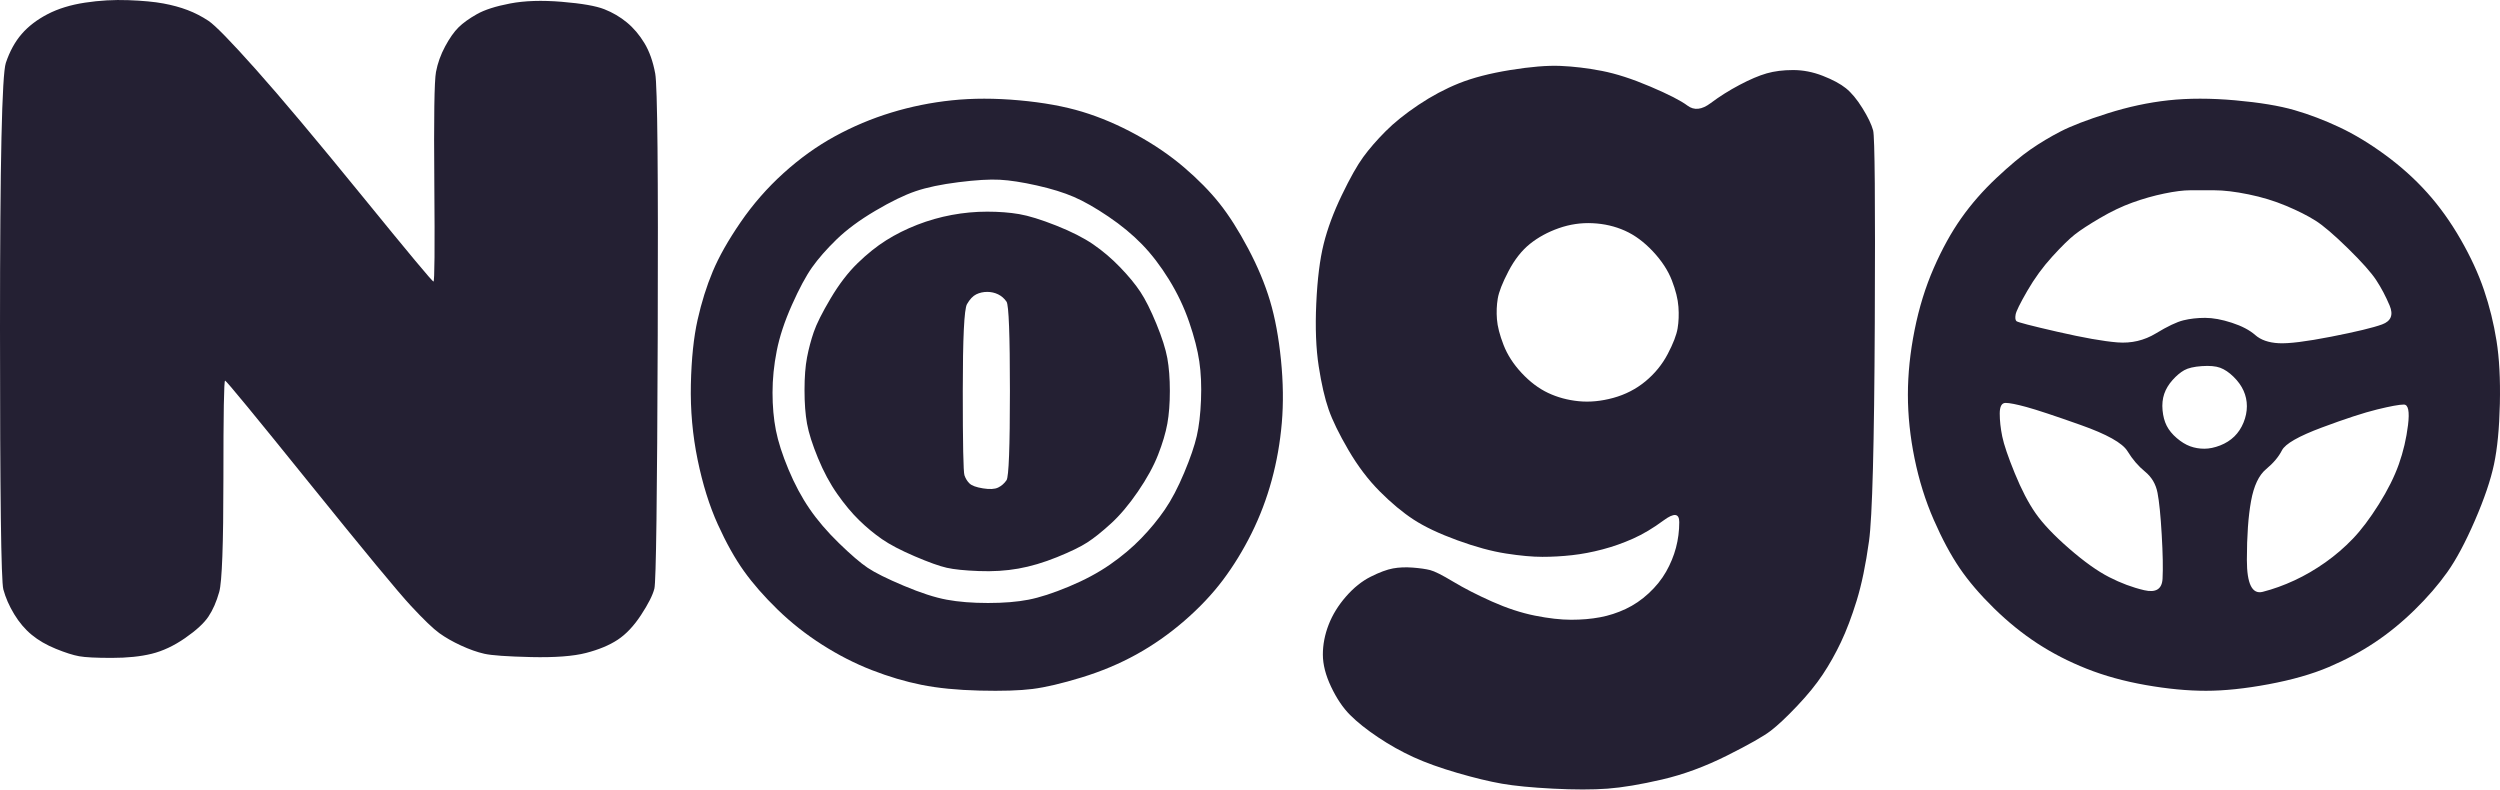
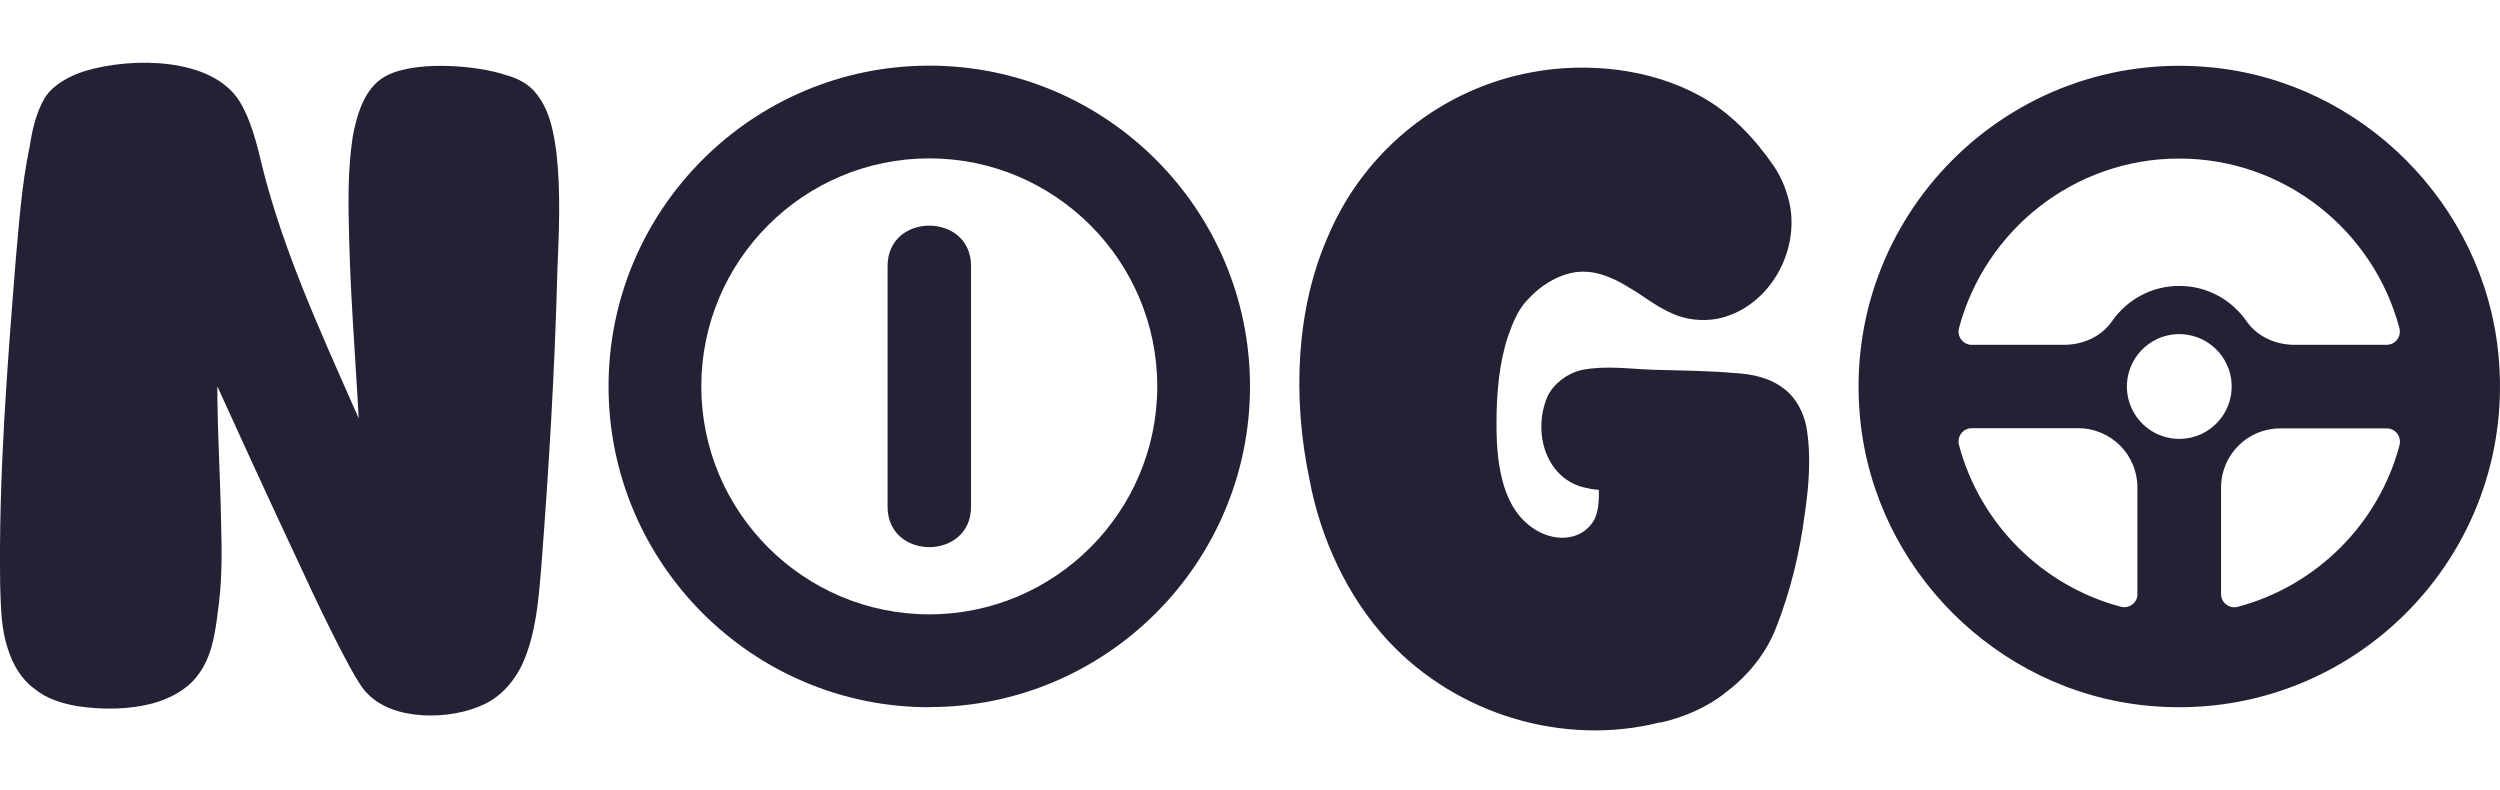
<svg xmlns="http://www.w3.org/2000/svg" width="152" height="48" viewBox="0 0 152 48" fill="none">
-   <path fill-rule="evenodd" clip-rule="evenodd" d="M5.17 0.161C6.048 0.027 6.927 -0.023 7.805 0.01C8.684 0.043 9.393 0.11 9.934 0.211C10.475 0.311 10.965 0.445 11.404 0.612C11.843 0.779 12.266 0.997 12.671 1.264C13.076 1.532 14.04 2.519 15.56 4.225C17.081 5.931 19.243 8.506 22.048 11.952C24.852 15.397 26.288 17.12 26.356 17.12C26.423 17.12 26.44 15.13 26.407 11.149C26.373 7.168 26.407 4.911 26.508 4.375C26.609 3.84 26.795 3.322 27.065 2.82C27.336 2.318 27.606 1.933 27.876 1.666C28.147 1.398 28.518 1.131 28.991 0.863C29.464 0.595 30.14 0.378 31.019 0.211C31.897 0.043 32.945 0.01 34.161 0.11C35.378 0.211 36.239 0.361 36.746 0.562C37.253 0.763 37.709 1.03 38.114 1.365C38.52 1.699 38.875 2.117 39.179 2.619C39.483 3.121 39.703 3.74 39.838 4.476C39.973 5.212 40.024 10.514 39.99 20.381C39.956 30.249 39.889 35.384 39.787 35.785C39.686 36.187 39.415 36.722 38.976 37.391C38.537 38.06 38.064 38.562 37.557 38.896C37.05 39.231 36.408 39.498 35.631 39.699C34.854 39.9 33.739 39.983 32.286 39.95C30.833 39.916 29.887 39.849 29.448 39.749C29.008 39.649 28.535 39.481 28.028 39.247C27.521 39.013 27.082 38.762 26.711 38.495C26.339 38.227 25.765 37.675 24.987 36.839C24.21 36.003 22.149 33.511 18.804 29.363C15.459 25.215 13.752 23.141 13.685 23.141C13.617 23.141 13.583 25.131 13.583 29.112C13.583 33.093 13.499 35.384 13.33 35.986C13.161 36.588 12.941 37.09 12.671 37.491C12.401 37.893 11.928 38.328 11.252 38.796C10.576 39.264 9.9 39.582 9.225 39.749C8.549 39.916 7.738 40 6.792 40C5.846 40 5.187 39.967 4.815 39.9C4.443 39.833 3.97 39.682 3.396 39.448C2.821 39.214 2.331 38.93 1.926 38.595C1.521 38.261 1.166 37.842 0.862 37.341C0.558 36.839 0.338 36.337 0.203 35.835C0.068 35.334 0 30.049 0 19.98C0 9.911 0.118 4.526 0.355 3.823C0.591 3.121 0.912 2.536 1.318 2.067C1.723 1.599 2.247 1.198 2.889 0.863C3.531 0.529 4.291 0.294 5.17 0.161Z" fill="#242033" />
-   <path fill-rule="evenodd" clip-rule="evenodd" d="M57.871 6.1C59.134 5.967 60.498 5.967 61.966 6.1C63.433 6.232 64.712 6.465 65.804 6.796C66.896 7.128 67.988 7.593 69.08 8.19C70.172 8.787 71.144 9.451 71.997 10.181C72.85 10.911 73.567 11.641 74.147 12.371C74.727 13.101 75.307 14.014 75.887 15.109C76.467 16.204 76.911 17.266 77.218 18.294C77.525 19.323 77.746 20.518 77.883 21.878C78.019 23.239 78.037 24.516 77.934 25.711C77.832 26.906 77.627 28.067 77.32 29.195C77.013 30.323 76.603 31.402 76.092 32.431C75.58 33.459 75 34.405 74.352 35.268C73.703 36.131 72.918 36.96 71.997 37.757C71.076 38.553 70.103 39.233 69.08 39.797C68.056 40.362 66.947 40.826 65.753 41.191C64.559 41.556 63.569 41.788 62.785 41.888C62 41.988 60.925 42.021 59.56 41.988C58.195 41.954 57.018 41.838 56.029 41.639C55.039 41.44 54.033 41.141 53.009 40.743C51.985 40.345 50.979 39.831 49.989 39.2C49 38.57 48.096 37.856 47.277 37.06C46.458 36.263 45.776 35.484 45.23 34.72C44.684 33.957 44.155 33.011 43.643 31.883C43.131 30.755 42.722 29.444 42.415 27.951C42.108 26.458 41.971 24.931 42.005 23.372C42.039 21.812 42.176 20.501 42.415 19.439C42.653 18.378 42.961 17.398 43.336 16.503C43.711 15.607 44.274 14.611 45.025 13.516C45.776 12.421 46.645 11.425 47.635 10.53C48.624 9.634 49.665 8.887 50.757 8.29C51.849 7.692 52.992 7.211 54.186 6.846C55.38 6.481 56.609 6.232 57.871 6.1ZM60.789 10.928C60.174 10.895 59.338 10.944 58.281 11.077C57.223 11.21 56.353 11.392 55.67 11.625C54.988 11.857 54.169 12.255 53.214 12.819C52.258 13.383 51.474 13.964 50.859 14.561C50.245 15.159 49.751 15.723 49.375 16.254C49 16.785 48.59 17.548 48.147 18.543C47.703 19.539 47.396 20.468 47.226 21.331C47.055 22.194 46.97 23.04 46.97 23.869C46.97 24.699 47.038 25.462 47.174 26.159C47.311 26.856 47.567 27.652 47.942 28.548C48.317 29.444 48.744 30.241 49.222 30.937C49.699 31.634 50.296 32.331 51.013 33.028C51.73 33.725 52.31 34.223 52.753 34.521C53.197 34.82 53.93 35.185 54.954 35.616C55.977 36.048 56.848 36.33 57.564 36.462C58.281 36.595 59.117 36.662 60.072 36.662C61.027 36.662 61.846 36.595 62.529 36.462C63.211 36.33 64.03 36.064 64.985 35.666C65.941 35.268 66.777 34.82 67.493 34.322C68.21 33.824 68.841 33.294 69.387 32.729C69.933 32.165 70.411 31.584 70.82 30.987C71.23 30.39 71.622 29.643 71.997 28.747C72.373 27.851 72.628 27.105 72.765 26.507C72.901 25.91 72.987 25.18 73.021 24.317C73.055 23.454 73.021 22.675 72.918 21.978C72.816 21.281 72.611 20.485 72.304 19.589C71.997 18.693 71.588 17.83 71.076 17C70.564 16.171 70.018 15.457 69.438 14.86C68.858 14.263 68.176 13.699 67.391 13.168C66.606 12.637 65.907 12.239 65.293 11.973C64.678 11.708 63.928 11.475 63.041 11.276C62.153 11.077 61.403 10.961 60.789 10.928ZM57.871 13.068C58.588 12.935 59.304 12.869 60.021 12.869C60.737 12.869 61.386 12.919 61.966 13.018C62.546 13.118 63.296 13.35 64.218 13.715C65.139 14.08 65.89 14.462 66.47 14.86C67.05 15.258 67.596 15.723 68.107 16.254C68.619 16.785 69.029 17.282 69.336 17.747C69.643 18.212 69.967 18.859 70.308 19.688C70.649 20.518 70.871 21.215 70.974 21.779C71.076 22.343 71.127 23.007 71.127 23.77C71.127 24.533 71.076 25.197 70.974 25.761C70.871 26.325 70.683 26.955 70.411 27.652C70.138 28.349 69.728 29.096 69.182 29.892C68.636 30.689 68.09 31.336 67.544 31.833C66.999 32.331 66.521 32.713 66.111 32.978C65.702 33.244 65.088 33.542 64.269 33.874C63.45 34.206 62.665 34.438 61.914 34.571C61.164 34.704 60.362 34.754 59.509 34.72C58.656 34.687 58.008 34.621 57.564 34.521C57.121 34.422 56.472 34.189 55.619 33.824C54.766 33.459 54.101 33.111 53.623 32.779C53.145 32.447 52.685 32.066 52.241 31.634C51.798 31.203 51.354 30.672 50.911 30.041C50.467 29.411 50.075 28.681 49.733 27.851C49.392 27.022 49.17 26.325 49.068 25.761C48.966 25.197 48.915 24.516 48.915 23.72C48.915 22.924 48.966 22.26 49.068 21.729C49.17 21.198 49.307 20.684 49.477 20.186C49.648 19.688 49.989 19.008 50.501 18.145C51.013 17.282 51.559 16.569 52.139 16.005C52.719 15.441 53.299 14.976 53.879 14.611C54.459 14.246 55.09 13.931 55.773 13.665C56.455 13.4 57.155 13.201 57.871 13.068ZM59.355 17.896C59.151 17.996 58.963 18.195 58.792 18.494C58.622 18.792 58.537 20.551 58.537 23.77C58.537 26.989 58.571 28.698 58.639 28.897C58.707 29.096 58.81 29.262 58.946 29.394C59.083 29.527 59.355 29.627 59.765 29.693C60.174 29.759 60.481 29.743 60.686 29.643C60.891 29.544 61.062 29.394 61.198 29.195C61.334 28.996 61.403 27.188 61.403 23.77C61.403 20.352 61.334 18.543 61.198 18.344C61.062 18.145 60.891 17.996 60.686 17.896C60.481 17.797 60.26 17.747 60.021 17.747C59.782 17.747 59.56 17.797 59.355 17.896Z" fill="#242033" />
-   <path fill-rule="evenodd" clip-rule="evenodd" d="M91.816 4.259C93.054 4.058 94.074 3.974 94.876 4.007C95.679 4.041 96.515 4.141 97.384 4.309C98.254 4.477 99.24 4.796 100.344 5.266C101.447 5.735 102.2 6.121 102.601 6.423C103.002 6.725 103.47 6.675 104.005 6.272C104.541 5.87 105.126 5.5 105.761 5.165C106.396 4.829 106.948 4.594 107.416 4.46C107.885 4.326 108.42 4.259 109.022 4.259C109.623 4.259 110.225 4.376 110.827 4.611C111.429 4.846 111.897 5.098 112.232 5.366C112.566 5.635 112.901 6.037 113.235 6.574C113.569 7.111 113.787 7.564 113.887 7.933C113.987 8.302 114.021 12.195 113.987 19.611C113.954 27.027 113.837 31.457 113.636 32.9C113.436 34.342 113.185 35.55 112.884 36.524C112.583 37.497 112.265 38.336 111.931 39.04C111.596 39.745 111.229 40.399 110.827 41.003C110.426 41.608 109.908 42.245 109.272 42.916C108.637 43.587 108.102 44.091 107.667 44.426C107.232 44.762 106.346 45.265 105.009 45.936C103.671 46.607 102.35 47.094 101.046 47.396C99.742 47.698 98.638 47.883 97.735 47.95C96.832 48.017 95.729 48.017 94.425 47.95C93.121 47.883 92.084 47.782 91.315 47.648C90.546 47.513 89.643 47.295 88.606 46.993C87.57 46.691 86.683 46.373 85.948 46.037C85.212 45.701 84.493 45.299 83.791 44.829C83.088 44.359 82.52 43.906 82.085 43.47C81.65 43.034 81.266 42.463 80.932 41.758C80.597 41.054 80.43 40.399 80.43 39.795C80.43 39.191 80.547 38.587 80.781 37.983C81.015 37.379 81.366 36.809 81.834 36.272C82.303 35.735 82.804 35.332 83.339 35.064C83.874 34.795 84.326 34.628 84.694 34.56C85.061 34.493 85.463 34.477 85.897 34.51C86.332 34.544 86.683 34.594 86.951 34.661C87.218 34.728 87.686 34.963 88.355 35.366C89.024 35.769 89.81 36.171 90.713 36.574C91.616 36.977 92.485 37.262 93.321 37.43C94.157 37.597 94.893 37.681 95.528 37.681C96.164 37.681 96.749 37.631 97.284 37.53C97.819 37.43 98.337 37.262 98.839 37.027C99.341 36.792 99.809 36.473 100.243 36.071C100.678 35.668 101.029 35.232 101.297 34.762C101.564 34.292 101.765 33.806 101.899 33.302C102.032 32.799 102.099 32.279 102.099 31.742C102.099 31.205 101.782 31.171 101.146 31.641C100.511 32.111 99.892 32.48 99.29 32.748C98.688 33.017 98.07 33.235 97.434 33.403C96.799 33.571 96.18 33.688 95.579 33.755C94.977 33.822 94.375 33.856 93.773 33.856C93.171 33.856 92.435 33.789 91.566 33.654C90.696 33.52 89.71 33.252 88.606 32.849C87.503 32.447 86.616 32.027 85.948 31.591C85.279 31.154 84.593 30.584 83.891 29.879C83.189 29.175 82.553 28.336 81.985 27.363C81.416 26.39 81.015 25.567 80.781 24.896C80.547 24.225 80.346 23.353 80.179 22.279C80.012 21.205 79.962 19.93 80.029 18.453C80.096 16.977 80.246 15.769 80.48 14.829C80.714 13.89 81.082 12.9 81.584 11.86C82.085 10.819 82.52 10.047 82.888 9.544C83.256 9.041 83.707 8.521 84.242 7.984C84.777 7.447 85.446 6.91 86.249 6.373C87.051 5.836 87.871 5.4 88.707 5.064C89.543 4.729 90.579 4.46 91.816 4.259ZM94.776 13.873C94.107 14.108 93.522 14.427 93.02 14.829C92.519 15.232 92.084 15.786 91.716 16.49C91.348 17.195 91.131 17.749 91.064 18.151C90.997 18.554 90.98 18.974 91.014 19.41C91.047 19.846 91.181 20.366 91.415 20.97C91.649 21.574 92.017 22.145 92.519 22.681C93.02 23.218 93.555 23.621 94.124 23.89C94.692 24.158 95.311 24.326 95.98 24.393C96.649 24.46 97.351 24.393 98.087 24.192C98.822 23.99 99.474 23.655 100.043 23.185C100.611 22.715 101.063 22.161 101.397 21.524C101.732 20.886 101.932 20.366 101.999 19.963C102.066 19.561 102.083 19.125 102.049 18.655C102.016 18.185 101.882 17.648 101.648 17.044C101.414 16.44 101.029 15.853 100.494 15.282C99.959 14.712 99.391 14.292 98.789 14.024C98.187 13.755 97.535 13.604 96.832 13.571C96.13 13.537 95.445 13.638 94.776 13.873Z" fill="#242033" />
-   <path fill-rule="evenodd" clip-rule="evenodd" d="M131.838 6.099C133.057 5.967 134.41 5.967 135.899 6.099C137.388 6.232 138.59 6.431 139.504 6.696C140.417 6.961 141.331 7.309 142.245 7.74C143.159 8.171 144.089 8.735 145.037 9.431C145.984 10.127 146.831 10.889 147.575 11.718C148.32 12.547 148.996 13.492 149.606 14.553C150.215 15.613 150.689 16.641 151.027 17.635C151.365 18.63 151.619 19.657 151.788 20.718C151.958 21.779 152.025 23.055 151.992 24.547C151.958 26.039 151.839 27.265 151.636 28.227C151.433 29.188 151.044 30.331 150.469 31.657C149.893 32.983 149.335 34.028 148.793 34.79C148.252 35.553 147.592 36.315 146.814 37.077C146.035 37.84 145.223 38.503 144.377 39.066C143.531 39.63 142.6 40.127 141.585 40.558C140.57 40.989 139.351 41.337 137.93 41.602C136.509 41.867 135.239 42 134.123 42C133.006 42 131.788 41.884 130.468 41.652C129.148 41.42 127.946 41.088 126.863 40.657C125.78 40.227 124.782 39.713 123.868 39.116C122.955 38.519 122.075 37.807 121.229 36.978C120.383 36.149 119.689 35.337 119.147 34.541C118.606 33.746 118.081 32.768 117.574 31.608C117.066 30.448 116.677 29.204 116.406 27.878C116.135 26.552 116 25.26 116 24C116 22.74 116.135 21.431 116.406 20.072C116.677 18.713 117.066 17.453 117.574 16.293C118.081 15.133 118.64 14.121 119.249 13.26C119.858 12.398 120.569 11.586 121.381 10.823C122.193 10.061 122.887 9.481 123.462 9.083C124.038 8.685 124.647 8.32 125.29 7.989C125.933 7.657 126.88 7.293 128.133 6.895C129.385 6.497 130.62 6.232 131.838 6.099ZM134.63 11.569C134.055 11.569 133.564 11.569 133.158 11.569C132.752 11.569 132.227 11.635 131.584 11.768C130.941 11.901 130.298 12.083 129.655 12.315C129.012 12.547 128.353 12.862 127.676 13.26C126.999 13.658 126.491 13.989 126.153 14.254C125.814 14.519 125.357 14.967 124.782 15.597C124.207 16.227 123.699 16.923 123.259 17.685C122.819 18.448 122.582 18.928 122.549 19.127C122.515 19.326 122.532 19.459 122.599 19.525C122.667 19.591 123.496 19.807 125.087 20.171C126.677 20.536 127.896 20.751 128.742 20.818C129.588 20.884 130.366 20.702 131.077 20.271C131.788 19.84 132.346 19.575 132.752 19.475C133.158 19.376 133.598 19.326 134.072 19.326C134.546 19.326 135.087 19.425 135.696 19.624C136.306 19.823 136.779 20.072 137.118 20.37C137.456 20.669 137.93 20.834 138.539 20.867C139.148 20.901 140.214 20.768 141.737 20.47C143.26 20.171 144.292 19.923 144.834 19.724C145.375 19.525 145.528 19.144 145.291 18.58C145.054 18.017 144.783 17.503 144.478 17.039C144.174 16.575 143.599 15.928 142.753 15.099C141.906 14.271 141.247 13.707 140.773 13.409C140.299 13.111 139.707 12.812 138.996 12.514C138.285 12.216 137.524 11.983 136.712 11.818C135.899 11.652 135.206 11.569 134.63 11.569ZM146.154 24.597C145.883 24.597 145.341 24.696 144.529 24.895C143.717 25.094 142.6 25.459 141.179 25.989C139.757 26.519 138.945 26.983 138.742 27.381C138.539 27.779 138.218 28.16 137.778 28.525C137.338 28.89 137.033 29.536 136.864 30.464C136.695 31.392 136.61 32.586 136.61 34.044C136.61 35.503 136.932 36.149 137.575 35.983C138.218 35.818 138.861 35.586 139.504 35.287C140.147 34.989 140.773 34.624 141.382 34.193C141.991 33.762 142.549 33.282 143.057 32.751C143.565 32.221 144.089 31.525 144.631 30.663C145.172 29.801 145.578 28.989 145.849 28.227C146.12 27.464 146.306 26.669 146.408 25.84C146.509 25.011 146.424 24.597 146.154 24.597ZM135.849 26.536C136.086 26.304 136.272 26.022 136.407 25.691C136.542 25.359 136.61 25.028 136.61 24.696C136.61 24.365 136.542 24.05 136.407 23.751C136.272 23.453 136.069 23.171 135.798 22.906C135.527 22.641 135.256 22.459 134.986 22.359C134.715 22.26 134.343 22.227 133.869 22.26C133.395 22.293 133.04 22.376 132.803 22.508C132.566 22.641 132.329 22.84 132.092 23.105C131.855 23.37 131.686 23.652 131.584 23.95C131.483 24.249 131.449 24.58 131.483 24.945C131.517 25.309 131.601 25.624 131.737 25.89C131.872 26.155 132.075 26.403 132.346 26.635C132.617 26.867 132.887 27.033 133.158 27.133C133.429 27.232 133.717 27.282 134.021 27.282C134.326 27.282 134.647 27.215 134.986 27.083C135.324 26.95 135.612 26.768 135.849 26.536ZM131.432 32.503C131.365 31.343 131.28 30.497 131.178 29.967C131.077 29.436 130.823 29.006 130.417 28.674C130.011 28.343 129.655 27.928 129.351 27.431C129.046 26.934 128.099 26.403 126.508 25.84C124.918 25.276 123.818 24.912 123.208 24.746C122.599 24.58 122.176 24.497 121.939 24.497C121.702 24.497 121.584 24.713 121.584 25.144C121.584 25.575 121.635 26.039 121.736 26.536C121.838 27.033 122.092 27.779 122.498 28.773C122.904 29.768 123.327 30.58 123.767 31.21C124.207 31.84 124.884 32.553 125.797 33.348C126.711 34.144 127.523 34.724 128.234 35.088C128.945 35.453 129.655 35.718 130.366 35.884C131.077 36.05 131.449 35.818 131.483 35.188C131.517 34.558 131.5 33.663 131.432 32.503Z" fill="#242033" />
+   <path d="M22.505 41.767C21.675 40.828 19.175 35.473 18.655 34.333C16.676 30.118 14.751 25.913 12.835 21.698C12.735 25.128 12.991 28.512 13.045 31.888C13.1 33.712 13.1 35.473 12.835 37.242C12.68 38.492 12.471 39.842 11.695 40.828C11.12 41.612 10.135 42.123 9.15 42.387C7.745 42.752 6.24 42.752 4.781 42.542C3.896 42.387 3.011 42.123 2.336 41.557C1.606 41.037 1.141 40.207 0.876 39.377C0.457 38.182 0.457 36.878 0.411 35.637C0.311 29.032 0.831 22.428 1.351 15.878C1.56 13.588 1.715 11.299 2.181 9.064C2.336 8.079 2.546 7.039 3.066 6.154C3.531 5.424 4.47 4.959 5.3 4.694C8.11 3.864 12.735 3.919 14.249 6.409C15.079 7.814 15.344 9.474 15.755 10.989C17.314 16.763 19.969 22.118 22.304 27.582C22.149 23.212 21.73 18.843 21.629 14.528C21.575 12.448 21.529 10.423 21.839 8.389C22.049 7.249 22.414 5.889 23.344 5.169C24.849 4.028 28.909 4.339 30.679 4.959C31.299 5.114 31.983 5.479 32.339 5.999C33.069 6.938 33.278 8.179 33.434 9.328C33.698 11.673 33.589 14.063 33.488 16.453C33.333 22.483 32.968 28.522 32.503 34.551C32.348 36.422 32.193 38.346 31.463 40.061C31.044 41.046 30.268 41.986 29.283 42.451C27.358 43.391 23.928 43.437 22.523 41.776L22.505 41.767Z" fill="#242135" stroke="#242135" stroke-width="0.8" stroke-linejoin="round" />
+   <path d="M56.5 43C45.749 43 37 34.251 37 23.491C37 12.73 45.749 3.991 56.5 3.991C67.251 3.991 76 12.74 76 23.491C76 34.242 67.251 42.991 56.5 42.991V43ZM56.5 9.629C48.85 9.629 42.639 15.851 42.639 23.491C42.639 31.131 48.86 37.352 56.5 37.352C64.14 37.352 70.361 31.131 70.361 23.491C70.361 15.851 64.14 9.629 56.5 9.629Z" fill="#242135" />
+   <path d="M53.965 16.171V30.813C53.965 34.083 59.039 34.083 59.039 30.813V16.171C59.039 12.901 53.965 12.901 53.965 16.171Z" fill="#242135" />
+   <path d="M100.867 43.525C95.121 44.984 88.775 43.075 84.692 38.691C82.27 36.074 80.661 32.592 80.007 29.065C78.999 24.274 79.15 18.883 81.165 14.402C83.331 9.363 87.918 5.739 93.257 4.776C96.536 4.175 100.257 4.573 103.182 6.19C104.95 7.145 106.409 8.709 107.514 10.318C108.017 11.069 108.318 11.882 108.468 12.74C108.875 15.515 107.054 18.432 104.34 18.989C103.483 19.139 102.573 19.042 101.821 18.688C100.867 18.282 100.054 17.584 99.152 17.08C98.348 16.576 97.384 16.169 96.483 16.125C95.024 16.028 93.557 16.876 92.602 17.937C91.948 18.591 91.595 19.502 91.294 20.359C90.737 22.074 90.587 23.939 90.587 25.751C90.587 27.165 90.684 28.676 91.188 30.037C91.489 30.842 91.939 31.602 92.602 32.15C93.911 33.308 95.926 33.511 97.04 32.15C97.641 31.443 97.641 30.338 97.596 29.427C97.243 29.375 96.889 29.375 96.536 29.277C94.423 28.871 93.61 26.352 94.423 24.336C94.724 23.629 95.528 23.028 96.288 22.878C97.649 22.622 99.011 22.825 100.416 22.878C102.078 22.931 103.739 22.931 105.454 23.081C106.409 23.134 107.469 23.329 108.274 23.992C108.875 24.442 109.281 25.256 109.432 26.007C109.732 27.722 109.582 29.481 109.334 31.195C109.034 33.511 108.477 35.827 107.62 38.001C107.063 39.46 106.011 40.777 104.747 41.731C103.642 42.642 102.228 43.243 100.867 43.543" fill="#242135" stroke="#242135" stroke-width="0.8" stroke-linejoin="round" />
+   <path d="M151.9 21.503C150.99 12.386 143.614 5.01 134.497 4.1C122.179 2.869 111.869 13.179 113.1 25.497C114.01 34.614 121.386 41.99 130.503 42.9C142.821 44.131 153.131 33.821 151.9 21.503ZM129.96 36.117C129.96 36.65 129.455 37.027 128.939 36.888C124.153 35.612 120.382 31.841 119.106 27.055C118.968 26.545 119.35 26.035 119.877 26.035H126.355C128.34 26.035 129.954 27.643 129.954 29.634V36.112L129.96 36.117ZM131.99 26.645C130.254 26.362 129.073 24.726 129.355 22.99C129.638 21.254 131.274 20.073 133.01 20.355C134.746 20.638 135.927 22.274 135.645 24.01C135.362 25.746 133.726 26.927 131.99 26.645ZM145.894 27.061C144.624 31.847 140.847 35.618 136.061 36.894C135.55 37.032 135.04 36.65 135.04 36.123V29.645C135.04 27.66 136.648 26.046 138.639 26.046H145.117C145.65 26.046 146.027 26.55 145.888 27.066L145.894 27.061ZM145.117 20.965H139.51C138.368 20.965 137.242 20.472 136.593 19.535C135.695 18.237 134.203 17.383 132.5 17.383C130.797 17.383 129.305 18.237 128.407 19.535C127.758 20.472 126.632 20.965 125.49 20.965H119.883C119.356 20.965 118.973 20.461 119.106 19.951C120.681 14.022 126.083 9.64 132.494 9.64C138.906 9.64 144.313 14.022 145.883 19.951C146.016 20.461 145.639 20.965 145.106 20.965H145.117Z" fill="#242135" />
</svg>
